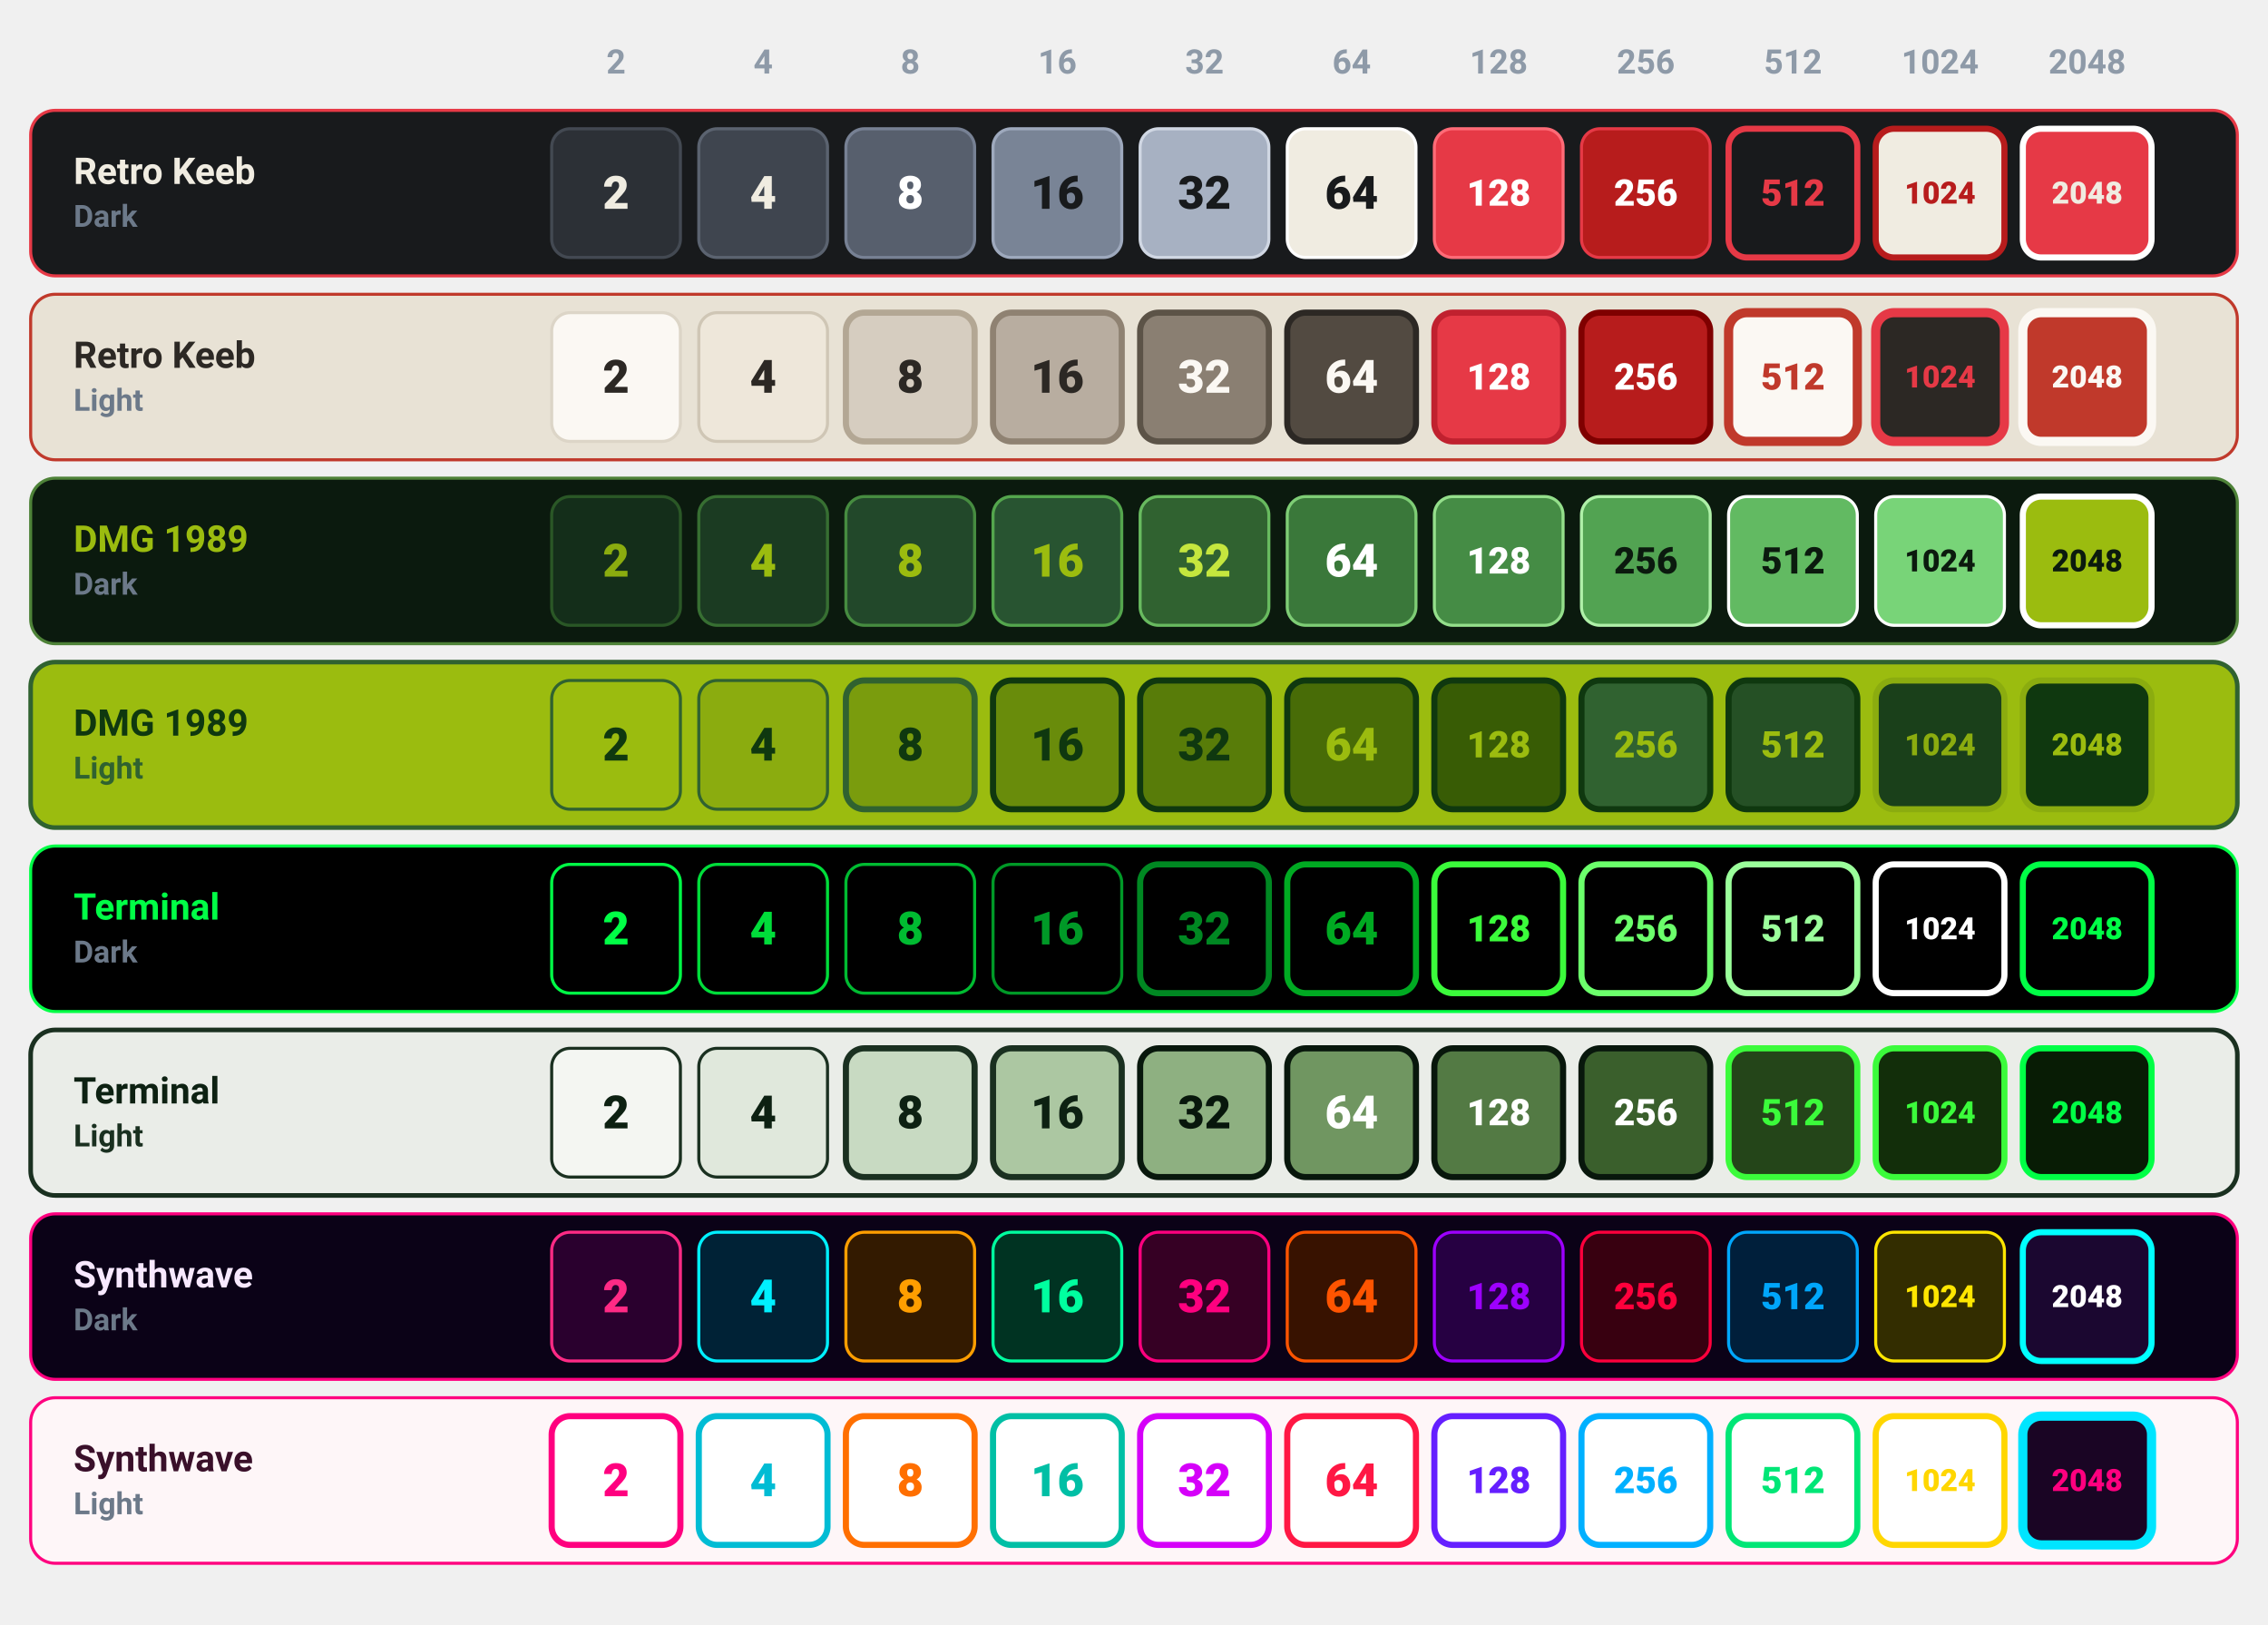
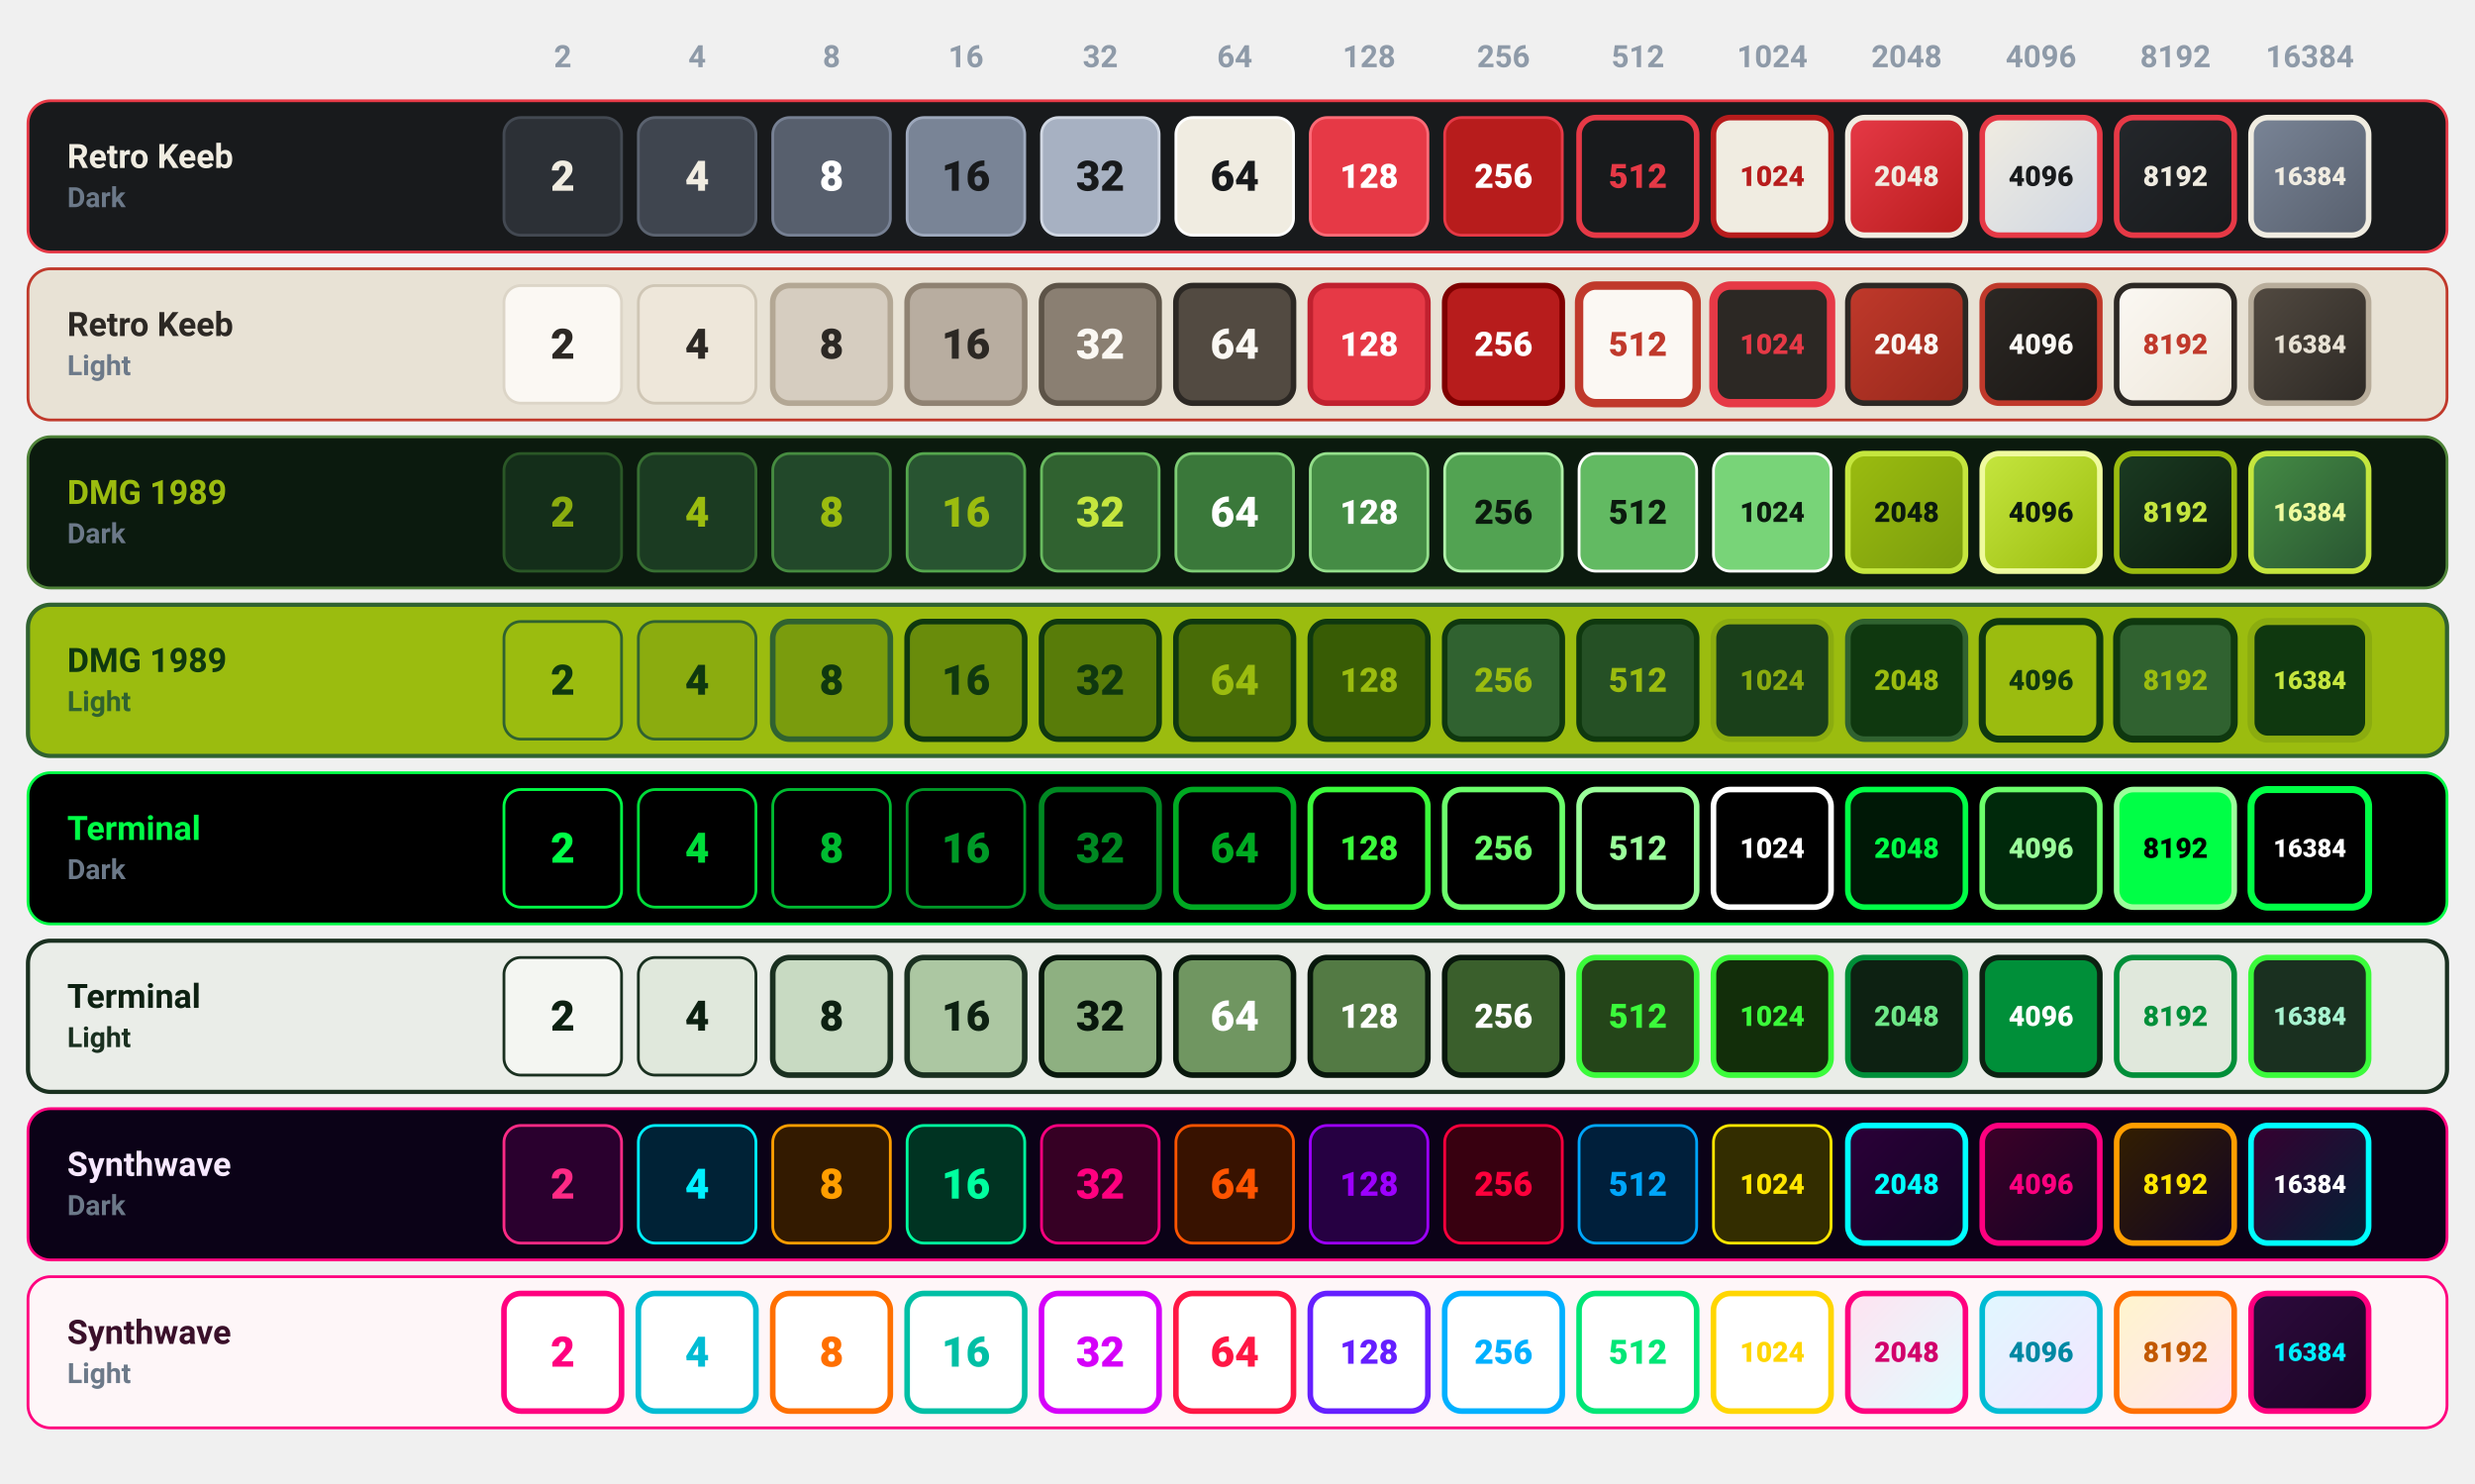
- <svg xmlns="http://www.w3.org/2000/svg" viewBox="0 0 740 530" width="100%" height="100%" style="background:#0a0c0e; font-family:-apple-system, BlinkMacSystemFont, 'Segoe UI', Roboto, sans-serif;">
+ <svg xmlns="http://www.w3.org/2000/svg" viewBox="0 0 884 530" width="100%" height="100%" style="background:#0a0c0e; font-family:-apple-system, BlinkMacSystemFont, 'Segoe UI', Roboto, sans-serif;">
  <style>
    .hdr { fill:#8e9aa8; font-size:11px; font-weight:700; text-anchor:middle; }
    .lbl { font-size:12px; font-weight:700; }
    .sub { font-size:10px; font-weight:600; fill:#6c7989; }
    .val { font-weight:800; text-anchor:middle; dominant-baseline:central; }
-     .v2 { font-size:15px; } .v3 { font-size:12px; } .v4 { font-size:10px; }
+     .v2 { font-size:15px; } .v3 { font-size:12px; } .v4 { font-size:10px; } .v5 { font-size:9px; }
  </style>
+   <defs>
+     <linearGradient id="rkd-2048" x1="0%" y1="0%" x2="100%" y2="100%">
+       <stop offset="0%" stop-color="#e63946" />
+       <stop offset="100%" stop-color="#b71c1c" />
+     </linearGradient>
+     <linearGradient id="rkd-4096" x1="0%" y1="0%" x2="100%" y2="100%">
+       <stop offset="0%" stop-color="#f0ece1" />
+       <stop offset="100%" stop-color="#d0d7e3" />
+     </linearGradient>
+     <linearGradient id="rkd-8192" x1="0%" y1="0%" x2="100%" y2="100%">
+       <stop offset="0%" stop-color="#24272b" />
+       <stop offset="100%" stop-color="#181a1c" />
+     </linearGradient>
+     <linearGradient id="rkd-16384" x1="0%" y1="0%" x2="100%" y2="100%">
+       <stop offset="0%" stop-color="#798496" />
+       <stop offset="100%" stop-color="#575f6d" />
+     </linearGradient>
+     <linearGradient id="rkl-2048" x1="0%" y1="0%" x2="100%" y2="100%">
+       <stop offset="0%" stop-color="#c0392b" />
+       <stop offset="100%" stop-color="#96281b" />
+     </linearGradient>
+     <linearGradient id="rkl-4096" x1="0%" y1="0%" x2="100%" y2="100%">
+       <stop offset="0%" stop-color="#2c2824" />
+       <stop offset="100%" stop-color="#1a1715" />
+     </linearGradient>
+     <linearGradient id="rkl-8192" x1="0%" y1="0%" x2="100%" y2="100%">
+       <stop offset="0%" stop-color="#fbf8f3" />
+       <stop offset="100%" stop-color="#eee7da" />
+     </linearGradient>
+     <linearGradient id="rkl-16384" x1="0%" y1="0%" x2="100%" y2="100%">
+       <stop offset="0%" stop-color="#524a41" />
+       <stop offset="100%" stop-color="#2c2824" />
+     </linearGradient>
+     <linearGradient id="dd-2048" x1="0%" y1="0%" x2="100%" y2="100%">
+       <stop offset="0%" stop-color="#9bbc0f" />
+       <stop offset="100%" stop-color="#7a9c0d" />
+     </linearGradient>
+     <linearGradient id="dd-4096" x1="0%" y1="0%" x2="100%" y2="100%">
+       <stop offset="0%" stop-color="#c5e63e" />
+       <stop offset="100%" stop-color="#9bbc0f" />
+     </linearGradient>
+     <linearGradient id="dd-8192" x1="0%" y1="0%" x2="100%" y2="100%">
+       <stop offset="0%" stop-color="#1b3b22" />
+       <stop offset="100%" stop-color="#0b1a0e" />
+     </linearGradient>
+     <linearGradient id="dd-16384" x1="0%" y1="0%" x2="100%" y2="100%">
+       <stop offset="0%" stop-color="#458c45" />
+       <stop offset="100%" stop-color="#285431" />
+     </linearGradient>
+     <linearGradient id="swd-2048" x1="0%" y1="0%" x2="100%" y2="100%">
+       <stop offset="0%" stop-color="#2b0038" />
+       <stop offset="100%" stop-color="#120424" />
+     </linearGradient>
+     <linearGradient id="swd-4096" x1="0%" y1="0%" x2="100%" y2="100%">
+       <stop offset="0%" stop-color="#3d0028" />
+       <stop offset="100%" stop-color="#120424" />
+     </linearGradient>
+     <linearGradient id="swd-8192" x1="0%" y1="0%" x2="100%" y2="100%">
+       <stop offset="0%" stop-color="#331f00" />
+       <stop offset="100%" stop-color="#120424" />
+     </linearGradient>
+     <linearGradient id="swd-16384" x1="0%" y1="0%" x2="100%" y2="100%">
+       <stop offset="0%" stop-color="#360030" />
+       <stop offset="100%" stop-color="#002236" />
+     </linearGradient>
+     <linearGradient id="swl-2048" x1="0%" y1="0%" x2="100%" y2="100%">
+       <stop offset="0%" stop-color="#ffe3f1" />
+       <stop offset="100%" stop-color="#e0fcff" />
+     </linearGradient>
+     <linearGradient id="swl-4096" x1="0%" y1="0%" x2="100%" y2="100%">
+       <stop offset="0%" stop-color="#e0f7ff" />
+       <stop offset="100%" stop-color="#f3e5ff" />
+     </linearGradient>
+     <linearGradient id="swl-8192" x1="0%" y1="0%" x2="100%" y2="100%">
+       <stop offset="0%" stop-color="#fff5cc" />
+       <stop offset="100%" stop-color="#ffe3f1" />
+     </linearGradient>
+     <linearGradient id="swl-16384" x1="0%" y1="0%" x2="100%" y2="100%">
+       <stop offset="0%" stop-color="#2d0a3d" />
+       <stop offset="100%" stop-color="#1a0524" />
+     </linearGradient>
+   </defs>
  <g transform="translate(180, 24)">
    <text x="21" class="hdr">2</text>
    <text x="69" class="hdr">4</text>
    <text x="117" class="hdr">8</text>
    <text x="165" class="hdr">16</text>
    <text x="213" class="hdr">32</text>
    <text x="261" class="hdr">64</text>
    <text x="309" class="hdr">128</text>
    <text x="357" class="hdr">256</text>
    <text x="405" class="hdr">512</text>
    <text x="453" class="hdr">1024</text>
    <text x="501" class="hdr">2048</text>
+     <text x="549" class="hdr">4096</text>
+     <text x="597" class="hdr">8192</text>
+     <text x="645" class="hdr">16384</text>
  </g>
  <g transform="translate(10, 36)">
-     <rect width="720" height="54" rx="8" fill="#181a1c" stroke="#e63946" stroke-width="1" />
+     <rect width="864" height="54" rx="8" fill="#181a1c" stroke="#e63946" stroke-width="1" />
    <text x="14" y="24" fill="#f0ece1" class="lbl">Retro Keeb</text>
    <text x="14" y="38" class="sub">Dark</text>
    <g transform="translate(170, 6)">
      <rect x="0" width="42" height="42" rx="6" fill="#2c3036" stroke="#434952" />
      <text x="21" y="21" fill="#f0ece1" class="val v2">2</text>
      <rect x="48" width="42" height="42" rx="6" fill="#3f454f" stroke="#5b6370" />
      <text x="69" y="21" fill="#f0ece1" class="val v2">4</text>
      <rect x="96" width="42" height="42" rx="6" fill="#575f6d" stroke="#778194" />
      <text x="117" y="21" fill="#ffffff" class="val v2">8</text>
      <rect x="144" width="42" height="42" rx="6" fill="#798496" stroke="#9ea9bd" />
      <text x="165" y="21" fill="#181a1c" class="val v2">16</text>
      <rect x="192" width="42" height="42" rx="6" fill="#a7b1c2" stroke="#d0d7e3" />
      <text x="213" y="21" fill="#181a1c" class="val v2">32</text>
      <rect x="240" width="42" height="42" rx="6" fill="#f0ece1" stroke="#ffffff" />
      <text x="261" y="21" fill="#181a1c" class="val v2">64</text>
      <rect x="288" width="42" height="42" rx="6" fill="#e63946" stroke="#ff6b77" />
      <text x="309" y="21" fill="#ffffff" class="val v3">128</text>
      <rect x="336" width="42" height="42" rx="6" fill="#b71c1c" stroke="#e63946" />
      <text x="357" y="21" fill="#ffffff" class="val v3">256</text>
      <rect x="384" width="42" height="42" rx="6" fill="#181a1c" stroke="#e63946" stroke-width="2" />
      <text x="405" y="21" fill="#e63946" class="val v3">512</text>
      <rect x="432" width="42" height="42" rx="6" fill="#f0ece1" stroke="#b71c1c" stroke-width="2" />
      <text x="453" y="21" fill="#b71c1c" class="val v4">1024</text>
-       <rect x="480" width="42" height="42" rx="6" fill="#e63946" stroke="#ffffff" stroke-width="2" />
+       <rect x="480" width="42" height="42" rx="6" fill="url(#rkd-2048)" stroke="#f0ece1" stroke-width="2" />
      <text x="501" y="21" fill="#f0ece1" class="val v4">2048</text>
+       <rect x="528" width="42" height="42" rx="6" fill="url(#rkd-4096)" stroke="#e63946" stroke-width="2" />
+       <text x="549" y="21" fill="#181a1c" class="val v4">4096</text>
+       <rect x="576" width="42" height="42" rx="6" fill="url(#rkd-8192)" stroke="#e63946" stroke-width="2" />
+       <text x="597" y="21" fill="#f0ece1" class="val v4">8192</text>
+       <rect x="624" width="42" height="42" rx="6" fill="url(#rkd-16384)" stroke="#f0ece1" stroke-width="2" />
+       <text x="645" y="21" fill="#f0ece1" class="val v5">16384</text>
    </g>
  </g>
  <g transform="translate(10, 96)">
-     <rect width="720" height="54" rx="8" fill="#e8e2d5" stroke="#c0392b" stroke-width="1" />
+     <rect width="864" height="54" rx="8" fill="#e8e2d5" stroke="#c0392b" stroke-width="1" />
    <text x="14" y="24" fill="#2c2824" class="lbl">Retro Keeb</text>
    <text x="14" y="38" class="sub">Light</text>
    <g transform="translate(170, 6)">
      <rect x="0" width="42" height="42" rx="6" fill="#fbf8f3" stroke="#dcd5c7" />
      <text x="21" y="21" fill="#2c2824" class="val v2">2</text>
      <rect x="48" width="42" height="42" rx="6" fill="#eee7da" stroke="#cfc6b5" />
      <text x="69" y="21" fill="#2c2824" class="val v2">4</text>
      <rect x="96" width="42" height="42" rx="6" fill="#d6cdc0" stroke="#b3a794" stroke-width="2" />
      <text x="117" y="21" fill="#2c2824" class="val v2">8</text>
      <rect x="144" width="42" height="42" rx="6" fill="#b8ada0" stroke="#8f8272" stroke-width="2" />
      <text x="165" y="21" fill="#2c2824" class="val v2">16</text>
      <rect x="192" width="42" height="42" rx="6" fill="#8a7f72" stroke="#5c5347" stroke-width="2" />
      <text x="213" y="21" fill="#fbf8f3" class="val v2">32</text>
      <rect x="240" width="42" height="42" rx="6" fill="#524a41" stroke="#2c2824" stroke-width="2" />
      <text x="261" y="21" fill="#fbf8f3" class="val v2">64</text>
      <rect x="288" width="42" height="42" rx="6" fill="#e63946" stroke="#c0212f" stroke-width="2" />
      <text x="309" y="21" fill="#ffffff" class="val v3">128</text>
      <rect x="336" width="42" height="42" rx="6" fill="#b71c1c" stroke="#7f0000" stroke-width="2" />
      <text x="357" y="21" fill="#ffffff" class="val v3">256</text>
      <rect x="384" width="42" height="42" rx="6" fill="#fbf8f3" stroke="#c0392b" stroke-width="3" />
      <text x="405" y="21" fill="#c0392b" class="val v3">512</text>
      <rect x="432" width="42" height="42" rx="6" fill="#2c2824" stroke="#e63946" stroke-width="3" />
      <text x="453" y="21" fill="#e63946" class="val v4">1024</text>
-       <rect x="480" width="42" height="42" rx="6" fill="#c0392b" stroke="#fbf8f3" stroke-width="3" />
+       <rect x="480" width="42" height="42" rx="6" fill="url(#rkl-2048)" stroke="#2c2824" stroke-width="2" />
      <text x="501" y="21" fill="#fbf8f3" class="val v4">2048</text>
+       <rect x="528" width="42" height="42" rx="6" fill="url(#rkl-4096)" stroke="#c0392b" stroke-width="2" />
+       <text x="549" y="21" fill="#fbf8f3" class="val v4">4096</text>
+       <rect x="576" width="42" height="42" rx="6" fill="url(#rkl-8192)" stroke="#2c2824" stroke-width="2" />
+       <text x="597" y="21" fill="#c0392b" class="val v4">8192</text>
+       <rect x="624" width="42" height="42" rx="6" fill="url(#rkl-16384)" stroke="#b8ad9b" stroke-width="2" />
+       <text x="645" y="21" fill="#e8e2d5" class="val v5">16384</text>
    </g>
  </g>
  <g transform="translate(10, 156)">
-     <rect width="720" height="54" rx="8" fill="#0b1a0e" stroke="#4e8238" stroke-width="1" />
+     <rect width="864" height="54" rx="8" fill="#0b1a0e" stroke="#4e8238" stroke-width="1" />
    <text x="14" y="24" fill="#9bbc0f" class="lbl">DMG 1989</text>
    <text x="14" y="38" class="sub">Dark</text>
    <g transform="translate(170, 6)">
      <rect x="0" width="42" height="42" rx="6" fill="#142e1a" stroke="#2a5726" />
      <text x="21" y="21" fill="#8bac0f" class="val v2">2</text>
      <rect x="48" width="42" height="42" rx="6" fill="#1b3b22" stroke="#376f32" />
      <text x="69" y="21" fill="#9bbc0f" class="val v2">4</text>
      <rect x="96" width="42" height="42" rx="6" fill="#22482a" stroke="#468c40" />
      <text x="117" y="21" fill="#9bbc0f" class="val v2">8</text>
      <rect x="144" width="42" height="42" rx="6" fill="#285431" stroke="#54a64d" />
      <text x="165" y="21" fill="#9bbc0f" class="val v2">16</text>
      <rect x="192" width="42" height="42" rx="6" fill="#306230" stroke="#68ba5f" />
      <text x="213" y="21" fill="#c5e63e" class="val v2">32</text>
      <rect x="240" width="42" height="42" rx="6" fill="#3a783a" stroke="#7ecd75" />
      <text x="261" y="21" fill="#ffffff" class="val v2">64</text>
      <rect x="288" width="42" height="42" rx="6" fill="#458c45" stroke="#94df8b" />
      <text x="309" y="21" fill="#ffffff" class="val v3">128</text>
      <rect x="336" width="42" height="42" rx="6" fill="#52a352" stroke="#aff0a8" />
      <text x="357" y="21" fill="#0b1a0e" class="val v3">256</text>
      <rect x="384" width="42" height="42" rx="6" fill="#62ba62" stroke="#ffffff" />
      <text x="405" y="21" fill="#0b1a0e" class="val v3">512</text>
      <rect x="432" width="42" height="42" rx="6" fill="#78d478" stroke="#ffffff" />
      <text x="453" y="21" fill="#0b1a0e" class="val v4">1024</text>
-       <rect x="480" width="42" height="42" rx="6" fill="#9bbc0f" stroke="#ffffff" stroke-width="2" />
+       <rect x="480" width="42" height="42" rx="6" fill="url(#dd-2048)" stroke="#c5e63e" stroke-width="2" />
      <text x="501" y="21" fill="#0b1a0e" class="val v4">2048</text>
+       <rect x="528" width="42" height="42" rx="6" fill="url(#dd-4096)" stroke="#effa9e" stroke-width="2" />
+       <text x="549" y="21" fill="#0b1a0e" class="val v4">4096</text>
+       <rect x="576" width="42" height="42" rx="6" fill="url(#dd-8192)" stroke="#9bbc0f" stroke-width="2" />
+       <text x="597" y="21" fill="#c5e63e" class="val v4">8192</text>
+       <rect x="624" width="42" height="42" rx="6" fill="url(#dd-16384)" stroke="#c5e63e" stroke-width="2" />
+       <text x="645" y="21" fill="#effa9e" class="val v5">16384</text>
    </g>
  </g>
  <g transform="translate(10, 216)">
-     <rect width="720" height="54" rx="8" fill="#9bbc0f" stroke="#306230" stroke-width="1.5" />
+     <rect width="864" height="54" rx="8" fill="#9bbc0f" stroke="#306230" stroke-width="1.5" />
    <text x="14" y="24" fill="#0f380f" class="lbl">DMG 1989</text>
    <text x="14" y="38" class="sub" style="fill:#306230;">Light</text>
    <g transform="translate(170, 6)">
      <rect x="0" width="42" height="42" rx="6" fill="#9bbc0f" stroke="#306230" />
      <text x="21" y="21" fill="#0f380f" class="val v2">2</text>
      <rect x="48" width="42" height="42" rx="6" fill="#8bac0f" stroke="#306230" />
      <text x="69" y="21" fill="#0f380f" class="val v2">4</text>
      <rect x="96" width="42" height="42" rx="6" fill="#7a9c0d" stroke="#306230" stroke-width="2" />
      <text x="117" y="21" fill="#0f380f" class="val v2">8</text>
      <rect x="144" width="42" height="42" rx="6" fill="#698c0b" stroke="#0f380f" stroke-width="2" />
      <text x="165" y="21" fill="#0f380f" class="val v2">16</text>
      <rect x="192" width="42" height="42" rx="6" fill="#587c09" stroke="#0f380f" stroke-width="2" />
      <text x="213" y="21" fill="#0f380f" class="val v2">32</text>
      <rect x="240" width="42" height="42" rx="6" fill="#486c07" stroke="#0f380f" stroke-width="2" />
      <text x="261" y="21" fill="#9bbc0f" class="val v2">64</text>
      <rect x="288" width="42" height="42" rx="6" fill="#385c05" stroke="#0f380f" stroke-width="2" />
      <text x="309" y="21" fill="#9bbc0f" class="val v3">128</text>
      <rect x="336" width="42" height="42" rx="6" fill="#306230" stroke="#0f380f" stroke-width="2" />
      <text x="357" y="21" fill="#9bbc0f" class="val v3">256</text>
      <rect x="384" width="42" height="42" rx="6" fill="#255025" stroke="#0f380f" stroke-width="2" />
      <text x="405" y="21" fill="#9bbc0f" class="val v3">512</text>
      <rect x="432" width="42" height="42" rx="6" fill="#1a401a" stroke="#8bac0f" stroke-width="2" />
      <text x="453" y="21" fill="#8bac0f" class="val v4">1024</text>
-       <rect x="480" width="42" height="42" rx="6" fill="#0f380f" stroke="#8bac0f" stroke-width="2" />
+       <rect x="480" width="42" height="42" rx="6" fill="#0f380f" stroke="#306230" stroke-width="2" />
      <text x="501" y="21" fill="#9bbc0f" class="val v4">2048</text>
+       <rect x="528" width="42" height="42" rx="6" fill="#9bbc0f" stroke="#0f380f" stroke-width="2.5" />
+       <text x="549" y="21" fill="#0f380f" class="val v4">4096</text>
+       <rect x="576" width="42" height="42" rx="6" fill="#306230" stroke="#0f380f" stroke-width="2.5" />
+       <text x="597" y="21" fill="#9bbc0f" class="val v4">8192</text>
+       <rect x="624" width="42" height="42" rx="6" fill="#0f380f" stroke="#8bac0f" stroke-width="2.5" />
+       <text x="645" y="21" fill="#c5e63e" class="val v5">16384</text>
    </g>
  </g>
  <g transform="translate(10, 276)">
-     <rect width="720" height="54" rx="8" fill="#000000" stroke="#00ff46" stroke-width="1" />
+     <rect width="864" height="54" rx="8" fill="#000000" stroke="#00ff46" stroke-width="1" />
    <text x="14" y="24" fill="#00ff46" class="lbl">Terminal</text>
    <text x="14" y="38" class="sub">Dark</text>
    <g transform="translate(170, 6)">
      <rect x="0" width="42" height="42" rx="6" fill="#000000" stroke="#00ff46" />
      <text x="21" y="21" fill="#00ff46" class="val v2">2</text>
      <rect x="48" width="42" height="42" rx="6" fill="#000000" stroke="#00dd3a" />
      <text x="69" y="21" fill="#00dd3a" class="val v2">4</text>
      <rect x="96" width="42" height="42" rx="6" fill="#000000" stroke="#00bb31" />
      <text x="117" y="21" fill="#00bb31" class="val v2">8</text>
      <rect x="144" width="42" height="42" rx="6" fill="#000000" stroke="#009927" />
      <text x="165" y="21" fill="#009927" class="val v2">16</text>
      <rect x="192" width="42" height="42" rx="6" fill="#000000" stroke="#008822" stroke-width="2" />
      <text x="213" y="21" fill="#008822" class="val v2">32</text>
      <rect x="240" width="42" height="42" rx="6" fill="#000000" stroke="#00aa22" stroke-width="2" />
      <text x="261" y="21" fill="#00aa22" class="val v2">64</text>
      <rect x="288" width="42" height="42" rx="6" fill="#000000" stroke="#3bfb3b" stroke-width="2" />
      <text x="309" y="21" fill="#3bfb3b" class="val v3">128</text>
      <rect x="336" width="42" height="42" rx="6" fill="#000000" stroke="#6bff6b" stroke-width="2" />
      <text x="357" y="21" fill="#6bff6b" class="val v3">256</text>
      <rect x="384" width="42" height="42" rx="6" fill="#000000" stroke="#9bff9b" stroke-width="2" />
      <text x="405" y="21" fill="#9bff9b" class="val v3">512</text>
      <rect x="432" width="42" height="42" rx="6" fill="#000000" stroke="#ffffff" stroke-width="2" />
      <text x="453" y="21" fill="#ffffff" class="val v4">1024</text>
-       <rect x="480" width="42" height="42" rx="6" fill="#000000" stroke="#00ff46" stroke-width="2" />
+       <rect x="480" width="42" height="42" rx="6" fill="#001806" stroke="#00ff46" stroke-width="2" />
      <text x="501" y="21" fill="#00ff46" class="val v4">2048</text>
+       <rect x="528" width="42" height="42" rx="6" fill="#00290b" stroke="#6bff6b" stroke-width="2" />
+       <text x="549" y="21" fill="#9bff9b" class="val v4">4096</text>
+       <rect x="576" width="42" height="42" rx="6" fill="#00ff46" stroke="#9bff9b" stroke-width="2" />
+       <text x="597" y="21" fill="#000000" class="val v4">8192</text>
+       <rect x="624" width="42" height="42" rx="6" fill="#000000" stroke="#00ff46" stroke-width="2.5" />
+       <text x="645" y="21" fill="#ffffff" class="val v5">16384</text>
    </g>
  </g>
  <g transform="translate(10, 336)">
-     <rect width="720" height="54" rx="8" fill="#eaede8" stroke="#1a3020" stroke-width="1.5" />
+     <rect width="864" height="54" rx="8" fill="#eaede8" stroke="#1a3020" stroke-width="1.5" />
    <text x="14" y="24" fill="#0d2112" class="lbl">Terminal</text>
    <text x="14" y="38" class="sub" style="fill:#1a3020;">Light</text>
    <g transform="translate(170, 6)">
      <rect x="0" width="42" height="42" rx="6" fill="#f4f6f2" stroke="#1a3020" />
      <text x="21" y="21" fill="#0d2112" class="val v2">2</text>
      <rect x="48" width="42" height="42" rx="6" fill="#e0e8dc" stroke="#1a3020" />
      <text x="69" y="21" fill="#0d2112" class="val v2">4</text>
      <rect x="96" width="42" height="42" rx="6" fill="#c8dac2" stroke="#1a3020" stroke-width="2" />
      <text x="117" y="21" fill="#0d2112" class="val v2">8</text>
      <rect x="144" width="42" height="42" rx="6" fill="#acc7a2" stroke="#1a3020" stroke-width="2" />
      <text x="165" y="21" fill="#0d2112" class="val v2">16</text>
      <rect x="192" width="42" height="42" rx="6" fill="#8eb081" stroke="#08170c" stroke-width="2" />
      <text x="213" y="21" fill="#08170c" class="val v2">32</text>
      <rect x="240" width="42" height="42" rx="6" fill="#709661" stroke="#08170c" stroke-width="2" />
      <text x="261" y="21" fill="#ffffff" class="val v2">64</text>
      <rect x="288" width="42" height="42" rx="6" fill="#537a44" stroke="#08170c" stroke-width="2" />
      <text x="309" y="21" fill="#ffffff" class="val v3">128</text>
      <rect x="336" width="42" height="42" rx="6" fill="#3a5f2c" stroke="#08170c" stroke-width="2" />
      <text x="357" y="21" fill="#ffffff" class="val v3">256</text>
      <rect x="384" width="42" height="42" rx="6" fill="#244519" stroke="#3bfb3b" stroke-width="2" />
      <text x="405" y="21" fill="#3bfb3b" class="val v3">512</text>
      <rect x="432" width="42" height="42" rx="6" fill="#122e0a" stroke="#3bfb3b" stroke-width="2" />
      <text x="453" y="21" fill="#3bfb3b" class="val v4">1024</text>
-       <rect x="480" width="42" height="42" rx="6" fill="#081c05" stroke="#00ff46" stroke-width="2" />
-       <text x="501" y="21" fill="#00ff46" class="val v4">2048</text>
+       <rect x="480" width="42" height="42" rx="6" fill="#0d2112" stroke="#008f39" stroke-width="2" />
+       <text x="501" y="21" fill="#6ee787" class="val v4">2048</text>
+       <rect x="528" width="42" height="42" rx="6" fill="#008f39" stroke="#0d2112" stroke-width="2" />
+       <text x="549" y="21" fill="#ffffff" class="val v4">4096</text>
+       <rect x="576" width="42" height="42" rx="6" fill="#e0e8dc" stroke="#008f39" stroke-width="2" />
+       <text x="597" y="21" fill="#008f39" class="val v4">8192</text>
+       <rect x="624" width="42" height="42" rx="6" fill="#1a3020" stroke="#3bfb3b" stroke-width="2" />
+       <text x="645" y="21" fill="#a7f3d0" class="val v5">16384</text>
    </g>
  </g>
  <g transform="translate(10, 396)">
-     <rect width="720" height="54" rx="8" fill="#0b0217" stroke="#ff007f" stroke-width="1" />
+     <rect width="864" height="54" rx="8" fill="#0b0217" stroke="#ff007f" stroke-width="1" />
    <text x="14" y="24" fill="#f7e8ff" class="lbl">Synthwave</text>
    <text x="14" y="38" class="sub">Dark</text>
    <g transform="translate(170, 6)">
      <rect x="0" width="42" height="42" rx="6" fill="#2a002e" stroke="#ff2a85" />
      <text x="21" y="21" fill="#ff2a85" class="val v2">2</text>
      <rect x="48" width="42" height="42" rx="6" fill="#002236" stroke="#00f0ff" />
      <text x="69" y="21" fill="#00f0ff" class="val v2">4</text>
      <rect x="96" width="42" height="42" rx="6" fill="#331a00" stroke="#ff9e00" />
      <text x="117" y="21" fill="#ff9e00" class="val v2">8</text>
      <rect x="144" width="42" height="42" rx="6" fill="#003322" stroke="#00ff9f" />
      <text x="165" y="21" fill="#00ff9f" class="val v2">16</text>
      <rect x="192" width="42" height="42" rx="6" fill="#360024" stroke="#ff007f" />
      <text x="213" y="21" fill="#ff007f" class="val v2">32</text>
      <rect x="240" width="42" height="42" rx="6" fill="#381200" stroke="#ff5400" />
      <text x="261" y="21" fill="#ff5400" class="val v2">64</text>
      <rect x="288" width="42" height="42" rx="6" fill="#260042" stroke="#9d00ff" />
      <text x="309" y="21" fill="#9d00ff" class="val v3">128</text>
      <rect x="336" width="42" height="42" rx="6" fill="#380010" stroke="#ff003c" />
      <text x="357" y="21" fill="#ff003c" class="val v3">256</text>
      <rect x="384" width="42" height="42" rx="6" fill="#001f3b" stroke="#00a6fb" />
      <text x="405" y="21" fill="#00a6fb" class="val v3">512</text>
      <rect x="432" width="42" height="42" rx="6" fill="#332d00" stroke="#ffe600" />
      <text x="453" y="21" fill="#ffe600" class="val v4">1024</text>
-       <rect x="480" width="42" height="42" rx="6" fill="#1b0730" stroke="#00ffff" stroke-width="2" />
-       <text x="501" y="21" fill="#ffffff" class="val v4">2048</text>
+       <rect x="480" width="42" height="42" rx="6" fill="url(#swd-2048)" stroke="#00ffff" stroke-width="2" />
+       <text x="501" y="21" fill="#00ffff" class="val v4">2048</text>
+       <rect x="528" width="42" height="42" rx="6" fill="url(#swd-4096)" stroke="#ff007f" stroke-width="2" />
+       <text x="549" y="21" fill="#ff007f" class="val v4">4096</text>
+       <rect x="576" width="42" height="42" rx="6" fill="url(#swd-8192)" stroke="#ff9e00" stroke-width="2" />
+       <text x="597" y="21" fill="#ffe600" class="val v4">8192</text>
+       <rect x="624" width="42" height="42" rx="6" fill="url(#swd-16384)" stroke="#00ffff" stroke-width="2" />
+       <text x="645" y="21" fill="#ffffff" class="val v5">16384</text>
    </g>
  </g>
  <g transform="translate(10, 456)">
-     <rect width="720" height="54" rx="8" fill="#fef6f8" stroke="#ff007f" stroke-width="1" />
+     <rect width="864" height="54" rx="8" fill="#fef6f8" stroke="#ff007f" stroke-width="1" />
    <text x="14" y="24" fill="#3a102a" class="lbl">Synthwave</text>
    <text x="14" y="38" class="sub">Light</text>
    <g transform="translate(170, 6)">
      <rect x="0" width="42" height="42" rx="6" fill="#ffffff" stroke="#ff007f" stroke-width="2" />
      <text x="21" y="21" fill="#ff007f" class="val v2">2</text>
      <rect x="48" width="42" height="42" rx="6" fill="#ffffff" stroke="#00bcd4" stroke-width="2" />
      <text x="69" y="21" fill="#00bcd4" class="val v2">4</text>
      <rect x="96" width="42" height="42" rx="6" fill="#ffffff" stroke="#ff6f00" stroke-width="2" />
      <text x="117" y="21" fill="#ff6f00" class="val v2">8</text>
      <rect x="144" width="42" height="42" rx="6" fill="#ffffff" stroke="#00bfa5" stroke-width="2" />
      <text x="165" y="21" fill="#00bfa5" class="val v2">16</text>
      <rect x="192" width="42" height="42" rx="6" fill="#ffffff" stroke="#d500f9" stroke-width="2" />
      <text x="213" y="21" fill="#d500f9" class="val v2">32</text>
      <rect x="240" width="42" height="42" rx="6" fill="#ffffff" stroke="#ff1744" stroke-width="2" />
      <text x="261" y="21" fill="#ff1744" class="val v2">64</text>
      <rect x="288" width="42" height="42" rx="6" fill="#ffffff" stroke="#651fff" stroke-width="2" />
      <text x="309" y="21" fill="#651fff" class="val v3">128</text>
      <rect x="336" width="42" height="42" rx="6" fill="#ffffff" stroke="#00b0ff" stroke-width="2" />
      <text x="357" y="21" fill="#00b0ff" class="val v3">256</text>
      <rect x="384" width="42" height="42" rx="6" fill="#ffffff" stroke="#00e676" stroke-width="2" />
      <text x="405" y="21" fill="#00e676" class="val v3">512</text>
      <rect x="432" width="42" height="42" rx="6" fill="#ffffff" stroke="#ffd600" stroke-width="2" />
      <text x="453" y="21" fill="#ffd600" class="val v4">1024</text>
-       <rect x="480" width="42" height="42" rx="6" fill="#1a0524" stroke="#00e5ff" stroke-width="3" />
-       <text x="501" y="21" fill="#ff007f" class="val v4">2048</text>
+       <rect x="480" width="42" height="42" rx="6" fill="url(#swl-2048)" stroke="#ff007f" stroke-width="2" />
+       <text x="501" y="21" fill="#d1006b" class="val v4">2048</text>
+       <rect x="528" width="42" height="42" rx="6" fill="url(#swl-4096)" stroke="#00bcd4" stroke-width="2" />
+       <text x="549" y="21" fill="#0088a3" class="val v4">4096</text>
+       <rect x="576" width="42" height="42" rx="6" fill="url(#swl-8192)" stroke="#ff6f00" stroke-width="2" />
+       <text x="597" y="21" fill="#c25900" class="val v4">8192</text>
+       <rect x="624" width="42" height="42" rx="6" fill="url(#swl-16384)" stroke="#ff007f" stroke-width="2" />
+       <text x="645" y="21" fill="#00f0ff" class="val v5">16384</text>
    </g>
  </g>
</svg>
